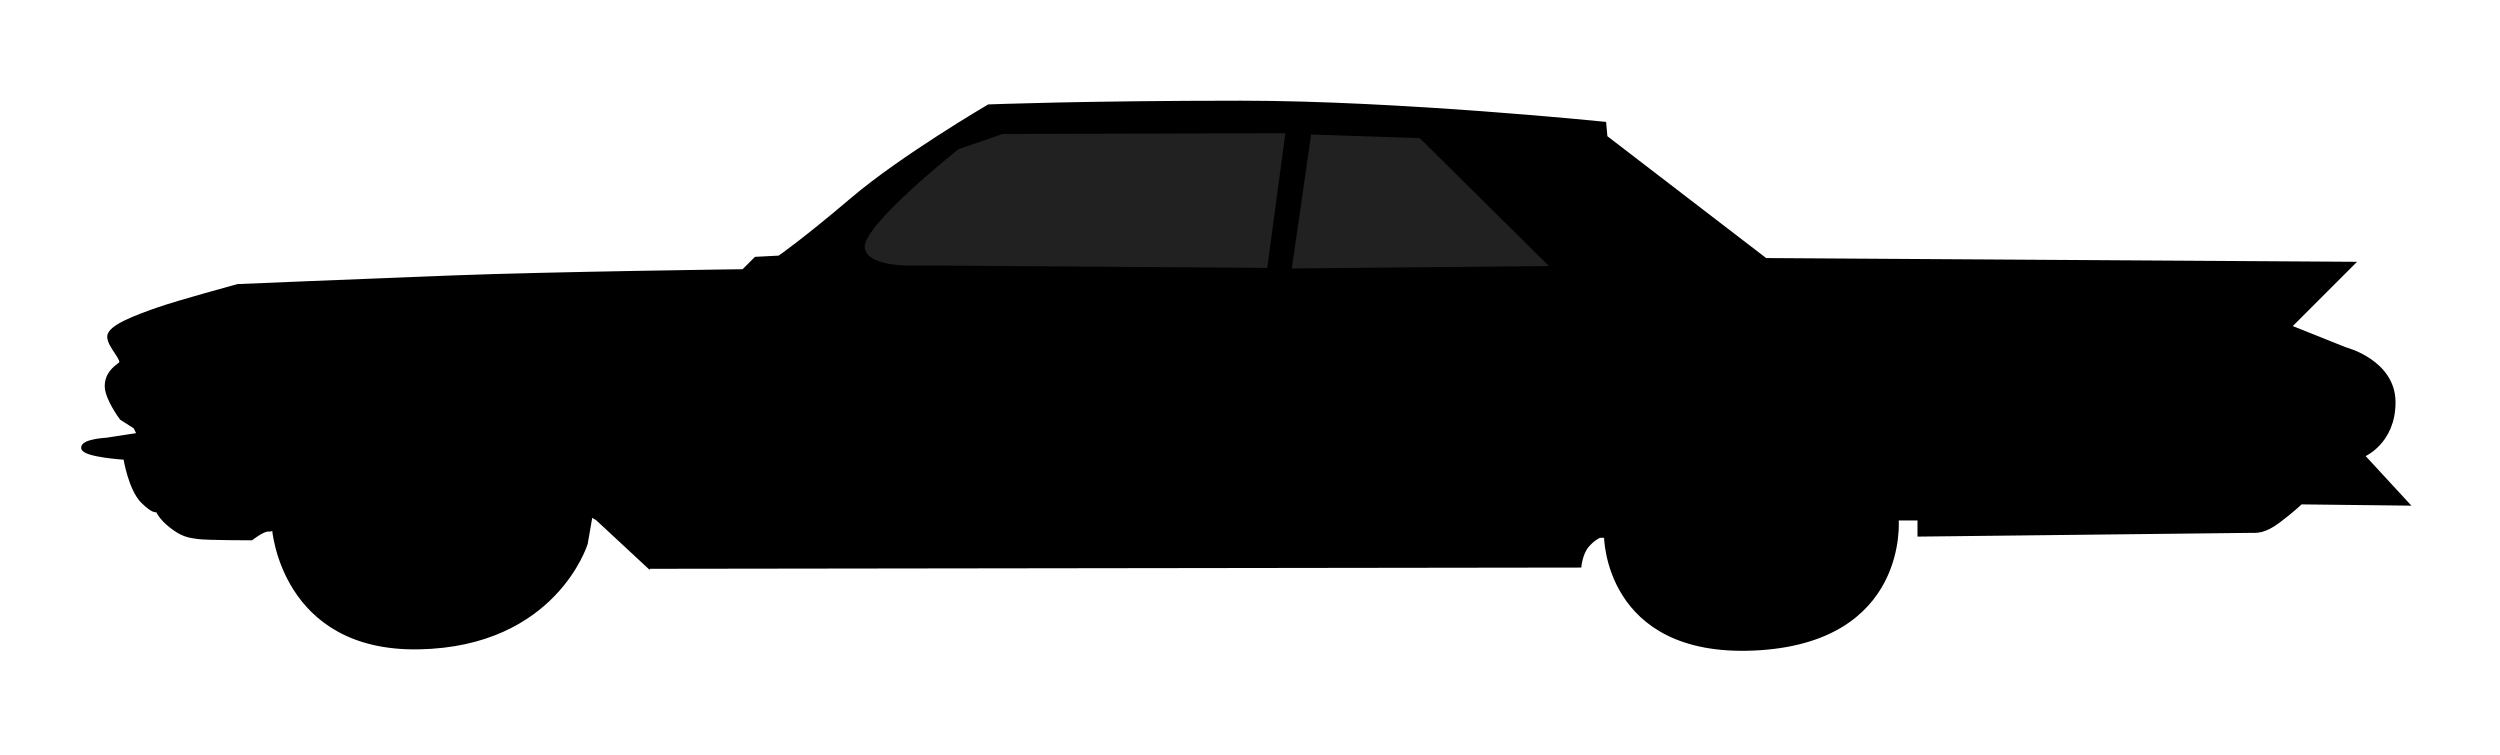
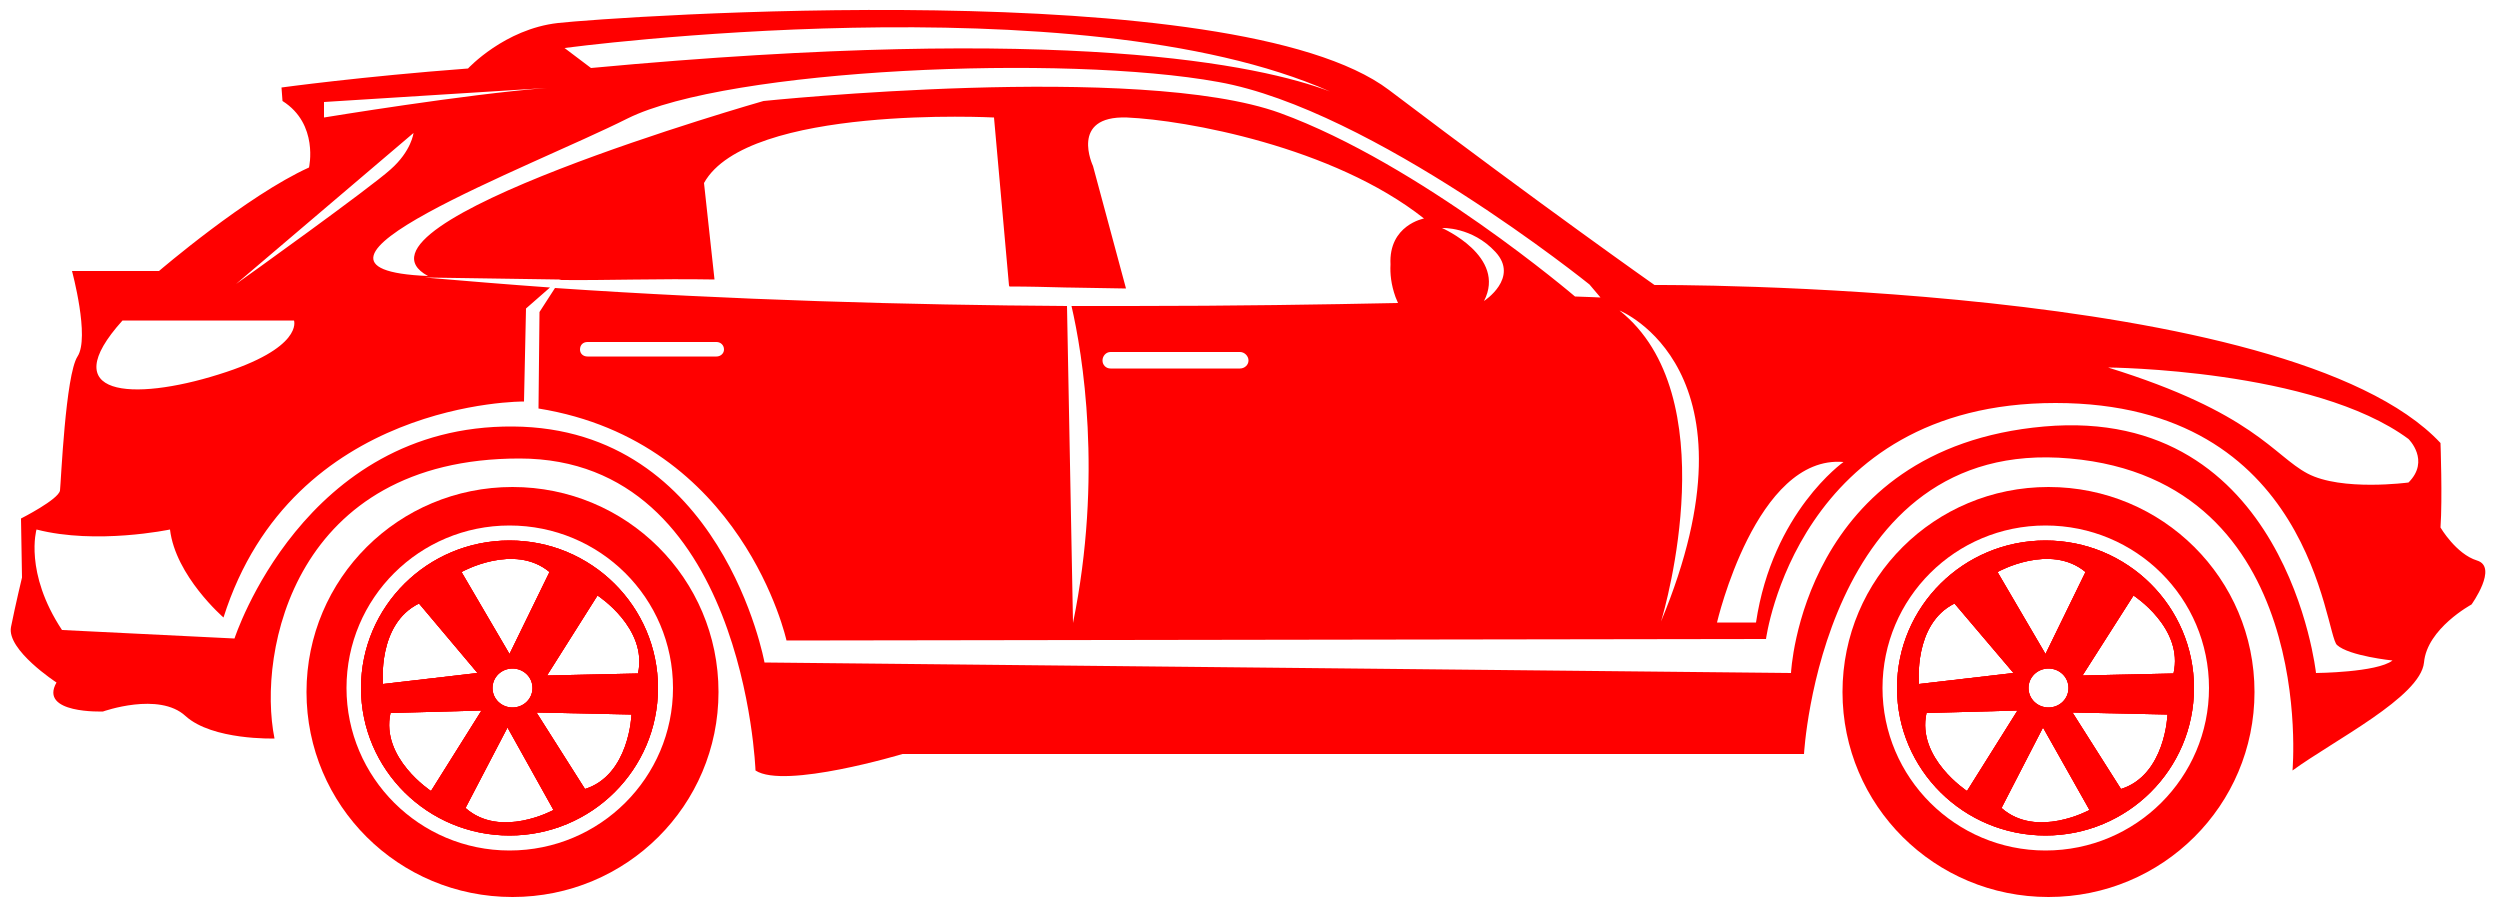
- <svg xmlns="http://www.w3.org/2000/svg" id="svg2" viewBox="0 0 720.59 217.53" version="1.1">
-   <g id="layer2" stroke="#000" stroke-width="1px" transform="translate(-15.483 -564.79)">
-     <path id="path3685" fill="none" d="m413.39 402.72z" />
-     <g id="g3714" transform="translate(110.1)">
-       <path id="path2831-1" d="m92.506 728.24 268.21-0.357s0.357-3.571 2.143-5.714c1.786-2.143 3.571-2.857 3.571-2.857h1.786s0 34.286 42.5 32.5c44.615-1.907 41.429-37.5 41.429-37.5h6.429v4.643s93.571-1.071 95.357-1.071c1.786 0 3.929 0.357 8.214-2.857 4.286-3.214 6.429-5.357 6.429-5.357l30.714 0.357-12.857-13.929s8.929-3.571 8.929-15.357-13.929-15.357-13.929-15.357l-16.071-6.429 18.214-18.214-169.29-1.071-46.071-35.357-0.357-3.929s-59.286-6.071-104.64-6.071c-45.357 0-72.857 1.071-72.857 1.071s-25 14.643-39.286 26.786-21.071 16.786-21.071 16.786l-6.786 0.357-3.571 3.571s-55.357 0.714-83.571 1.786-62.143 2.5-62.143 2.5-17.143 4.643-23.214 6.786c-6.071 2.143-13.929 5-13.929 7.857s4.643 6.786 3.214 7.857-3.929 2.857-3.929 6.429 4.286 9.286 4.286 9.286l3.929 2.5 1.071 2.143-9.286 1.429s-7.143 0.357-6.786 2.5c0.357 2.143 12.143 2.857 12.143 2.857s1.429 8.929 5 12.5 4.286 2.5 4.286 2.5 0.714 2.143 3.929 4.643 5 2.857 7.857 3.214c2.857 0.357 15.357 0.357 15.357 0.357s3.214-2.5 4.643-2.5 1.786-0.357 1.786-0.357 2.5 35 41.786 34.286c39.286-0.714 48.214-30 48.214-30l1.429-8.214 1.786 1.071 15 13.929z" />
-       <path id="path3683-7" fill="#212121" d="m271.08 642.51-100.71-0.714s-15.714 1.071-16.25-5.714c-0.536-6.786 27.321-28.75 27.321-28.75l12.857-4.429 82.143-0.214-5.357 39.821z" />
-       <path id="path3687-4" fill="#212121" d="m277.15 642.68 75.893-0.714-38.214-37.857-31.964-1.071-5.714 39.643z" />
-     </g>
-   </g>
+ <svg xmlns="http://www.w3.org/2000/svg" version="1.2" viewBox="0 0 500 180" width="500" height="180" fill="red">
+   <path fill-rule="evenodd" d="m2.2 125.4c0.9-4.5 2.2-9.9 2.2-9.9l-0.2-11.8c0 0 7.5-3.8 7.8-5.6 0.2-1.8 1.1-23.1 3.5-26.8     2.5-3.8-1.1-17.1-1.1-17.1h17.4c0 0 17.6-15.1 30-20.7 0 0 2-8.7-5.3-13.3l-0.2-2.7c0 0 16-2.2 37.3-3.8 0 0 7.3-7.9 18-9.1     10.7-1.2 135.3-10 166.2 13.4 30.9 23.4 53.1 39 53.1 39 0 0 126.9-0.8 157.2 31.6 0 0 0.4 11.1 0 16.9 0 0 3.1 5.3 7.3 6.6     4.3 1.3-1.1 8.8-1.1 8.8 0 0-8.9 4.8-9.5 11.6-0.7 6.9-18.1 15.6-26.3 21.6 0 0 5.2-58-44.5-62.4-49.7-4.5-53.2 59.1-53.2     59.1h-180.3c0 0-23.6 7.1-29.4 3.3 0 0-2.2-62.4-47.2-62.4-45 0-52.5 38.6-49 56 0 0-12.4 0.4-17.8-4.5-5.3-4.9-16.5-0.9-16.5-0.9     0 0-12.9 0.5-9.3-5.8 0 0-10-6.5-9.1-11.1zm10.2 0.6l34.5 1.7c0 0 13.8-42.7 55.7-42.4 41.8 0.3 50.3 47.2 50.3 47.2l205.3 2.1c0 0     2.1-45 50.6-49.3 48.6-4.3 54.4 49.3 54.4 49.3 0 0 12.2-0.1 15.3-2.5 0 0-8.7-0.9-11.1-3.1-2.5-2.2-4.7-48.4-56.3-48.4-51.7 0-57.9     47.2-57.9 47.2l-195.9 0.3c0 0-8.7-39.8-49.6-46.4l0.2-19.3 3.1-4.8c35.2 2.4 70.9 3.4 102.4 3.6l1.2 63.4c6-29.4 1.9-53.9-0.3-63.4q6     0 11.7 0c20.6 0 39-0.3 53.6-0.6l-0.5-1.2c-0.9-2.5-1.1-4.7-1-6.5-0.4-7.9 6.7-9.2 6.7-9.2-18.2-14.4-47.8-19.7-59.4-20.2-11.6-0.4-6.8     9.7-6.8 9.7l6.6 24.5-11.8-0.2c0-0.1-0.1 0.1-0.1 0h-0.1c-3.8-0.1-7.5-0.2-11.3-0.2l-0.1-0.2-3-33.6c0 0-49.3-2.6-58 13.1l2.1     19.3c-11.3-0.2-21.8 0.2-30.6 0.1l-0.5-0.1-26.9-0.4c8.3 0.7 16.7 1.4 25.1 2l-4.8 4.2-0.4 18.6c0 0-46.3-0.4-60.1 43.2 0     0-9.6-8.3-10.7-17.6 0 0-14.7 3.1-26.7 0 0 0-2.5 8.6 5.1 20.1zm34.8-69.2c1.6-1.1 26.8-19.2 30.9-22.9 4.2-3.7 4.6-7.3     4.6-7.3zm270.7 0.1c0 0-43.4-35-74.2-40.5-30.7-5.6-98.1-2.7-118.2 7.3-19.3 9.7-74 30.1-39.9 31.5-19.2-10.4 67.1-35     67.1-35 0 0 75.2-7.8 103.3 2.4 28 10.2 59 36.7 59 36.7 3.3 0.1 5.1 0.2 5.1 0.2zm-205-47.3l5.3 4c95.3-8.9 133.8-0.6     147.8 4.7-50.5-22.4-153.1-8.7-153.1-8.7zm-48.1 10.8v3.1c0 0 28.5-4.7 44.5-5.9zm232 39.8c0 0 7.1-4.6     2.3-9.8-4.7-5.1-10.7-4.8-10.7-4.8 0 0 13 5.7 8.4 14.6zm27.1 1.9c21.3 16.9 9.2 59.3 8.3 62.2 21-50.5-8.3-62.2-8.3-62.2zm19.5     62.4h7.8c3.3-22.1 17.5-32.1 17.5-32.1-17.5-1.5-25.3 32.1-25.3 32.1zm138.3-28c4.4-4.4 0-8.7 0-8.7-18.9-14-60.1-14.3-60.1-14.3     29.1 9 33.1 17.6 39.9 21.2 6.8 3.6 20.2 1.8 20.2 1.8zm-457.2-32.4c-13.7 15.2 2 16.2 19.2 10.8 17.1-5.3 15.1-10.8     15.1-10.8zm225.2 8c0-0.9-0.8-1.7-1.7-1.7h-25.9c-0.9 0-1.6 0.8-1.6 1.7 0 0.9 0.7 1.6 1.6 1.6h25.9c0.9 0 1.7-0.7     1.7-1.6zm-104.9-2.2c0-0.9-0.7-1.5-1.5-1.5h-25.8c-0.9 0-1.5 0.6-1.5 1.5 0 0.8 0.6 1.4 1.5 1.4h25.8c0.8 0 1.5-0.6 1.5-1.4z" />
+   <path d="m266 18.4q3.8 1.6 7 3.5c-0.1-0.1-1.9-1.6-7-3.5z" />
+   <path fill-rule="evenodd" d="m101.9 108.1c16.4 0 29.7 13.2 29.7 29.5 0 16.3-13.3 29.5-29.7 29.5-16.4 0-29.7-13.2-29.7-29.5     0-16.3 13.3-29.5 29.7-29.5zm-9.6 6.3l9.6 16.4 8-16.4c-7.1-5.9-17.6 0-17.6 0zm6.2 23.2c0 2.2 1.8 3.9 4 3.9 2.2 0 4-1.7 4-3.9     0-2.2-1.8-3.9-4-3.9-2.2 0-4 1.7-4 3.9zm21-18.5l-10.1 16 18.2-0.4c2-9.1-8.1-15.6-8.1-15.6zm6.8 23.8l-19-0.4 9.7 15.3c8.9-2.8     9.3-14.9 9.3-14.9zm-15.6 19.1l-9.2-16.5-8.4 16.1c7 6.2 17.6 0.4 17.6 0.4zm-24.5-3.8l10.1-16.1-18.2 0.5c-2 9 8.1 15.6 8.1     15.6zm9.3-23.6l-11.7-13.9c-8.4 4.1-7.2 16.1-7.2 16.1z" />
+   <path fill-rule="evenodd" d="m102.5 97.4c22.8 0 41.2 18.3 41.2 41 0 22.7-18.4 41-41.2 41-22.8 0-41.2-18.3-41.2-41 0-22.7 18.4-41 41.2-41zm-33.2     40.2c0 17.9 14.6 32.5 32.6 32.5 18.1 0 32.7-14.6 32.7-32.5 0-18-14.6-32.5-32.7-32.5-18 0-32.6 14.5-32.6 32.5z" />
+   <path fill-rule="evenodd" d="m101.9 108.1c16.4 0 29.7 13.2 29.7 29.5 0 16.3-13.3 29.5-29.7 29.5-16.4 0-29.7-13.2-29.7-29.5     0-16.3 13.3-29.5 29.7-29.5zm-9.6 6.3l9.6 16.4 8-16.4c-7.1-5.9-17.6 0-17.6 0zm6.2 23.2c0 2.2 1.8 3.9 4 3.9 2.2 0 4-1.7 4-3.9     0-2.2-1.8-3.9-4-3.9-2.2 0-4 1.7-4 3.9zm21-18.5l-10.1 16 18.2-0.4c2-9.1-8.1-15.6-8.1-15.6zm6.8 23.8l-19-0.4 9.7 15.3c8.9-2.8     9.3-14.9 9.3-14.9zm-15.6 19.1l-9.2-16.5-8.4 16.1c7 6.2 17.6 0.4 17.6 0.4zm-24.5-3.8l10.1-16.1-18.2 0.5c-2 9 8.1 15.6 8.1     15.6zm9.3-23.6l-11.7-13.9c-8.4 4.1-7.2 16.1-7.2 16.1z" />
+   <path fill-rule="evenodd" d="m101.9 108.1c16.4 0 29.7 13.2 29.7 29.5 0 16.3-13.3 29.5-29.7 29.5-16.4 0-29.7-13.2-29.7-29.5 0-16.3     13.3-29.5 29.7-29.5zm-9.6 6.3l9.6 16.4 8-16.4c-7.1-5.9-17.6 0-17.6 0zm6.2 23.2c0 2.2 1.8 3.9 4 3.9 2.2 0 4-1.7     4-3.9 0-2.2-1.8-3.9-4-3.9-2.2 0-4 1.7-4 3.9zm21-18.5l-10.1 16 18.2-0.4c2-9.1-8.1-15.6-8.1-15.6zm6.8 23.8l-19-0.4 9.7 15.3c8.9-2.8     9.3-14.9 9.3-14.9zm-15.6 19.1l-9.2-16.5-8.4 16.1c7 6.2 17.6 0.4 17.6 0.4zm-24.5-3.8l10.1-16.1-18.2 0.5c-2 9 8.1 15.6 8.1     15.6zm9.3-23.6l-11.7-13.9c-8.4 4.1-7.2 16.1-7.2 16.1z" />
+   <path fill-rule="evenodd" d="m409.1 108.1c16.4 0 29.7 13.2 29.7 29.5 0 16.3-13.3 29.5-29.7 29.5-16.4 0-29.7-13.2-29.7-29.5 0-16.3     13.3-29.5 29.7-29.5zm-9.6 6.3l9.6 16.4 8-16.4c-7.1-5.9-17.6 0-17.6 0zm6.2 23.2c0 2.2 1.8 3.9 4 3.9 2.2 0 4-1.7 4-3.9     0-2.2-1.8-3.9-4-3.9-2.2 0-4 1.7-4 3.9zm21-18.5l-10.2 16 18.2-0.4c2.1-9.1-8-15.6-8-15.6zm6.8 23.8l-19-0.4 9.7 15.3c8.9-2.8     9.3-14.9 9.3-14.9zm-15.6 19.1l-9.3-16.5-8.3 16.1c7 6.2 17.6 0.4 17.6 0.4zm-24.5-3.8l10.1-16.1-18.2 0.5c-2 9 8.1 15.6 8.1     15.6zm9.3-23.6l-11.8-13.9c-8.3 4.1-7.1 16.1-7.1 16.1z" />
+   <path fill-rule="evenodd" d="m409.7 97.4c22.8 0 41.2 18.3 41.2 41 0 22.7-18.4 41-41.2 41-22.8 0-41.2-18.3-41.2-41 0-22.7 18.4-41     41.2-41zm-33.2 40.2c0 17.9 14.6 32.5 32.6 32.5 18.1 0 32.7-14.6 32.7-32.5 0-18-14.6-32.5-32.7-32.5-18 0-32.6 14.5-32.6 32.5z" />
+   <path fill-rule="evenodd" d="m409.1 108.1c16.4 0 29.7 13.2 29.7 29.5 0 16.3-13.3 29.5-29.7 29.5-16.4 0-29.7-13.2-29.7-29.5 0-16.3     13.3-29.5 29.7-29.5zm-9.6 6.3l9.6 16.4 8-16.4c-7.1-5.9-17.6 0-17.6 0zm6.2 23.2c0 2.2 1.8 3.9 4 3.9 2.2 0 4-1.7 4-3.9 0-2.2-1.8-3.9-4-3.9-2.2     0-4 1.7-4 3.9zm21-18.5l-10.2 16 18.2-0.4c2.1-9.1-8-15.6-8-15.6zm6.8 23.8l-19-0.4 9.7 15.3c8.9-2.8 9.3-14.9 9.3-14.9zm-15.6 19.1l-9.3-16.5-8.3     16.1c7 6.2 17.6 0.4 17.6 0.4zm-24.5-3.8l10.1-16.1-18.2 0.5c-2 9 8.1 15.6 8.1 15.6zm9.3-23.6l-11.8-13.9c-8.3 4.1-7.1 16.1-7.1 16.1z" />
+   <path fill-rule="evenodd" d="m409.1 108.1c16.4 0 29.7 13.2 29.7 29.5 0 16.3-13.3 29.5-29.7 29.5-16.4 0-29.7-13.2-29.7-29.5     0-16.3 13.3-29.5 29.7-29.5zm-9.6 6.3l9.6 16.4 8-16.4c-7.1-5.9-17.6 0-17.6 0zm6.2 23.2c0 2.2 1.8 3.9 4 3.9 2.2 0 4-1.7 4-3.9     0-2.2-1.8-3.9-4-3.9-2.2 0-4 1.7-4 3.9zm21-18.5l-10.2 16 18.2-0.4c2.1-9.1-8-15.6-8-15.6zm6.8 23.8l-19-0.4 9.7 15.3c8.9-2.8     9.3-14.9 9.3-14.9zm-15.6 19.1l-9.3-16.5-8.3 16.1c7 6.2 17.6 0.4 17.6 0.4zm-24.5-3.8l10.1-16.1-18.2 0.5c-2 9 8.1 15.6 8.1     15.6zm9.3-23.6l-11.8-13.9c-8.3 4.1-7.1 16.1-7.1 16.1z" />
</svg>
